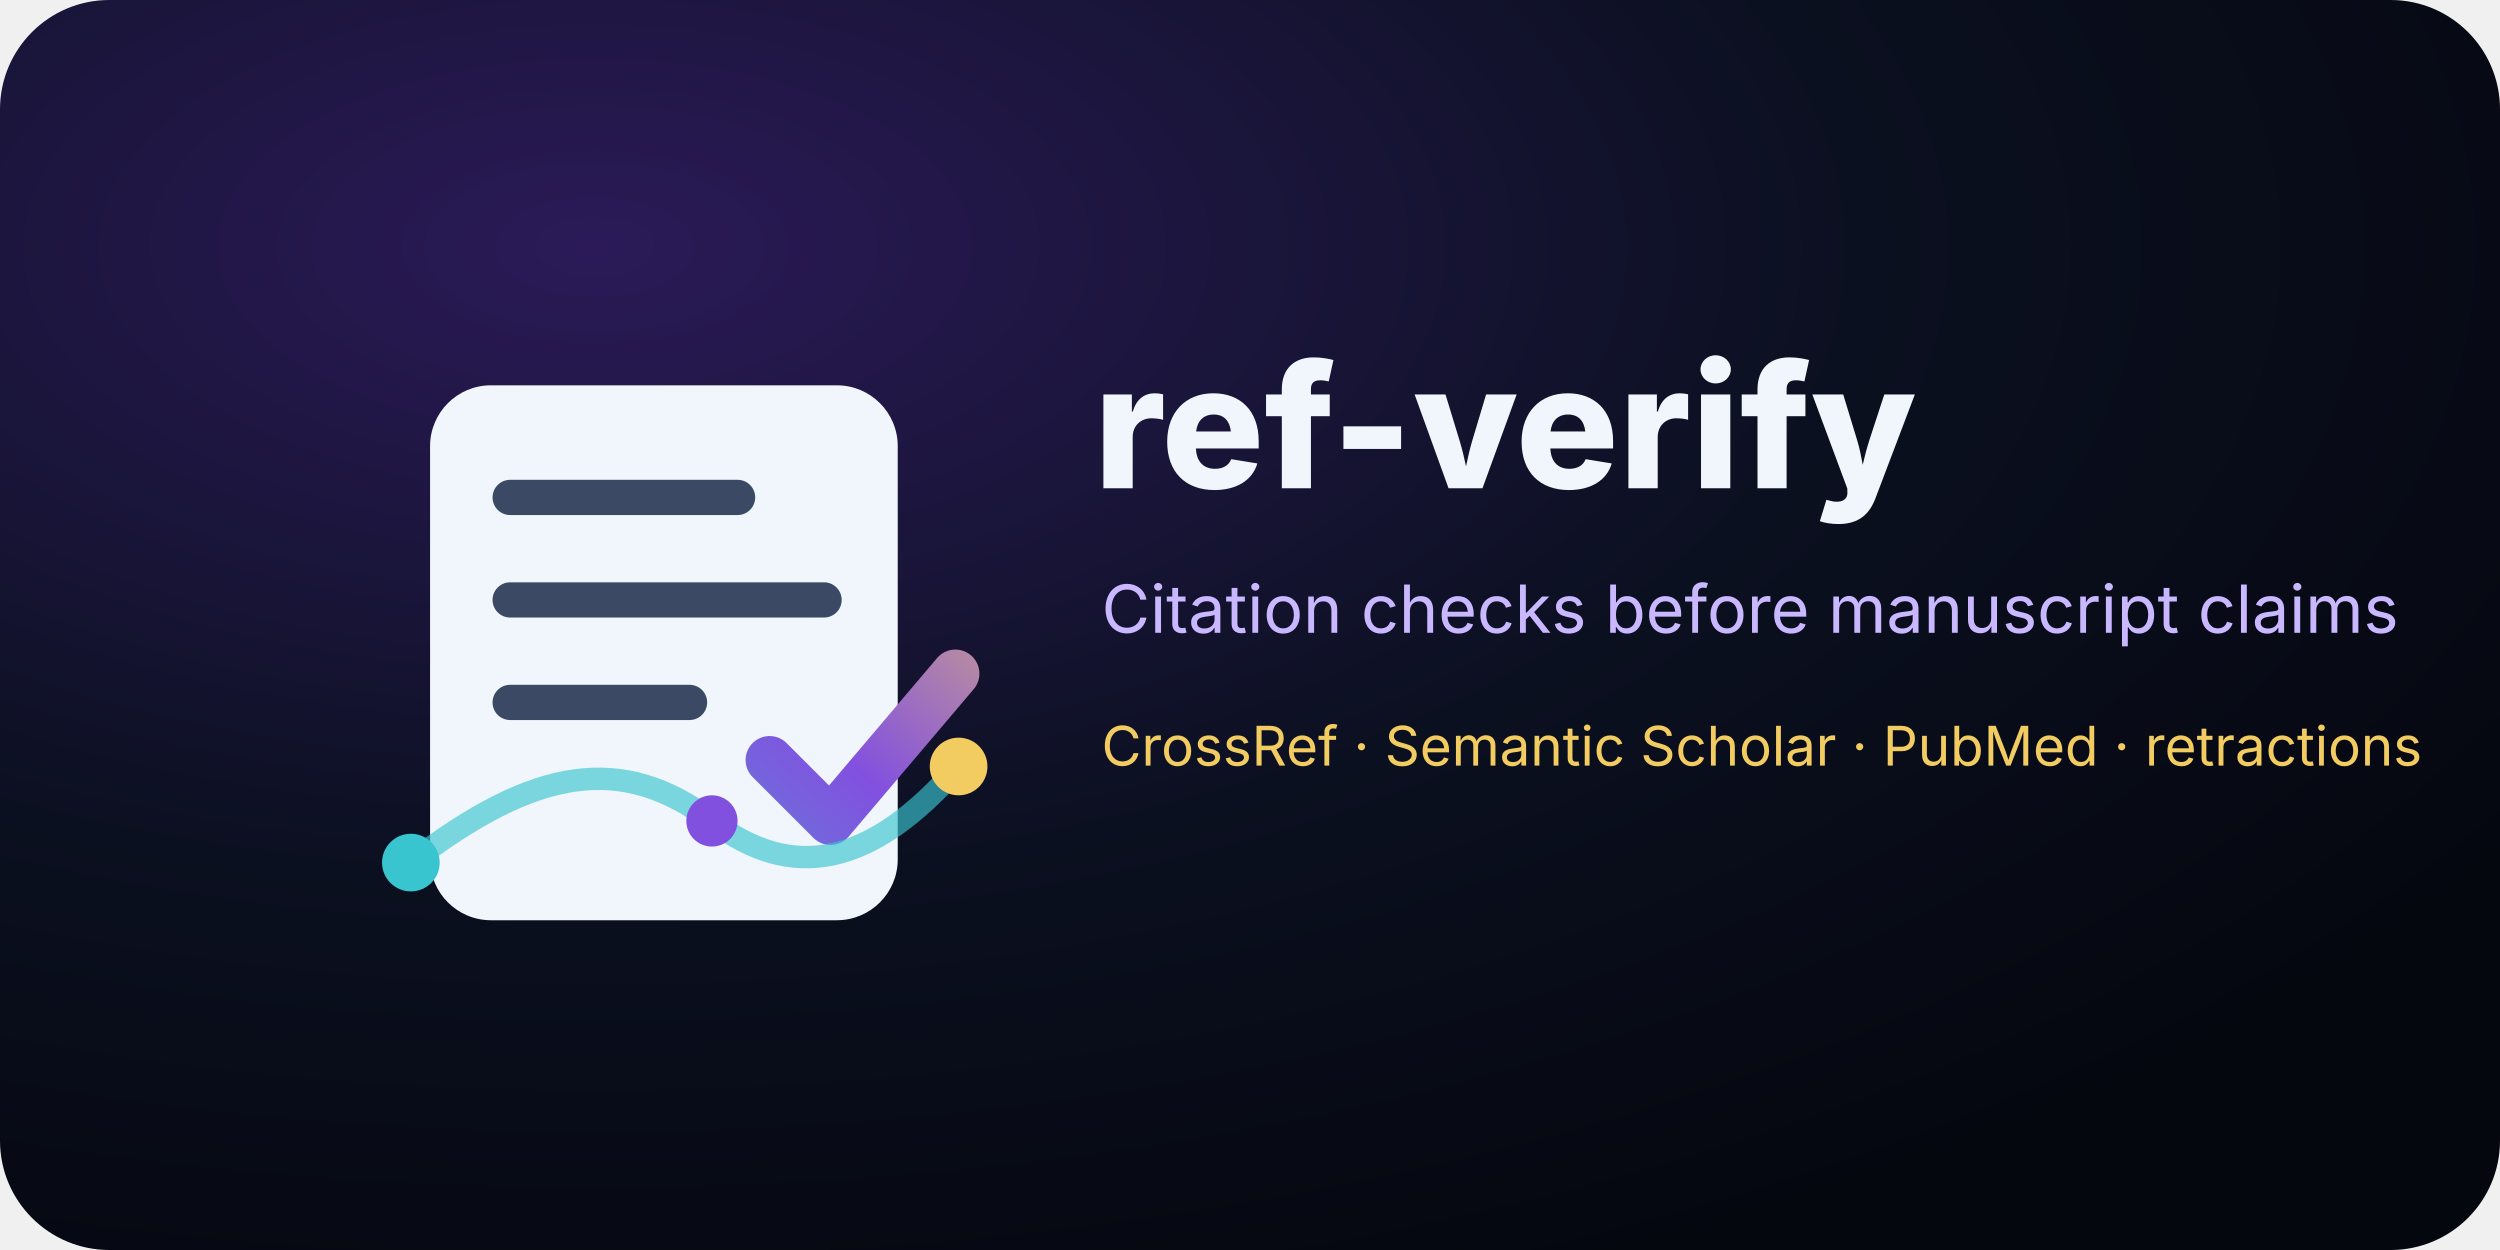
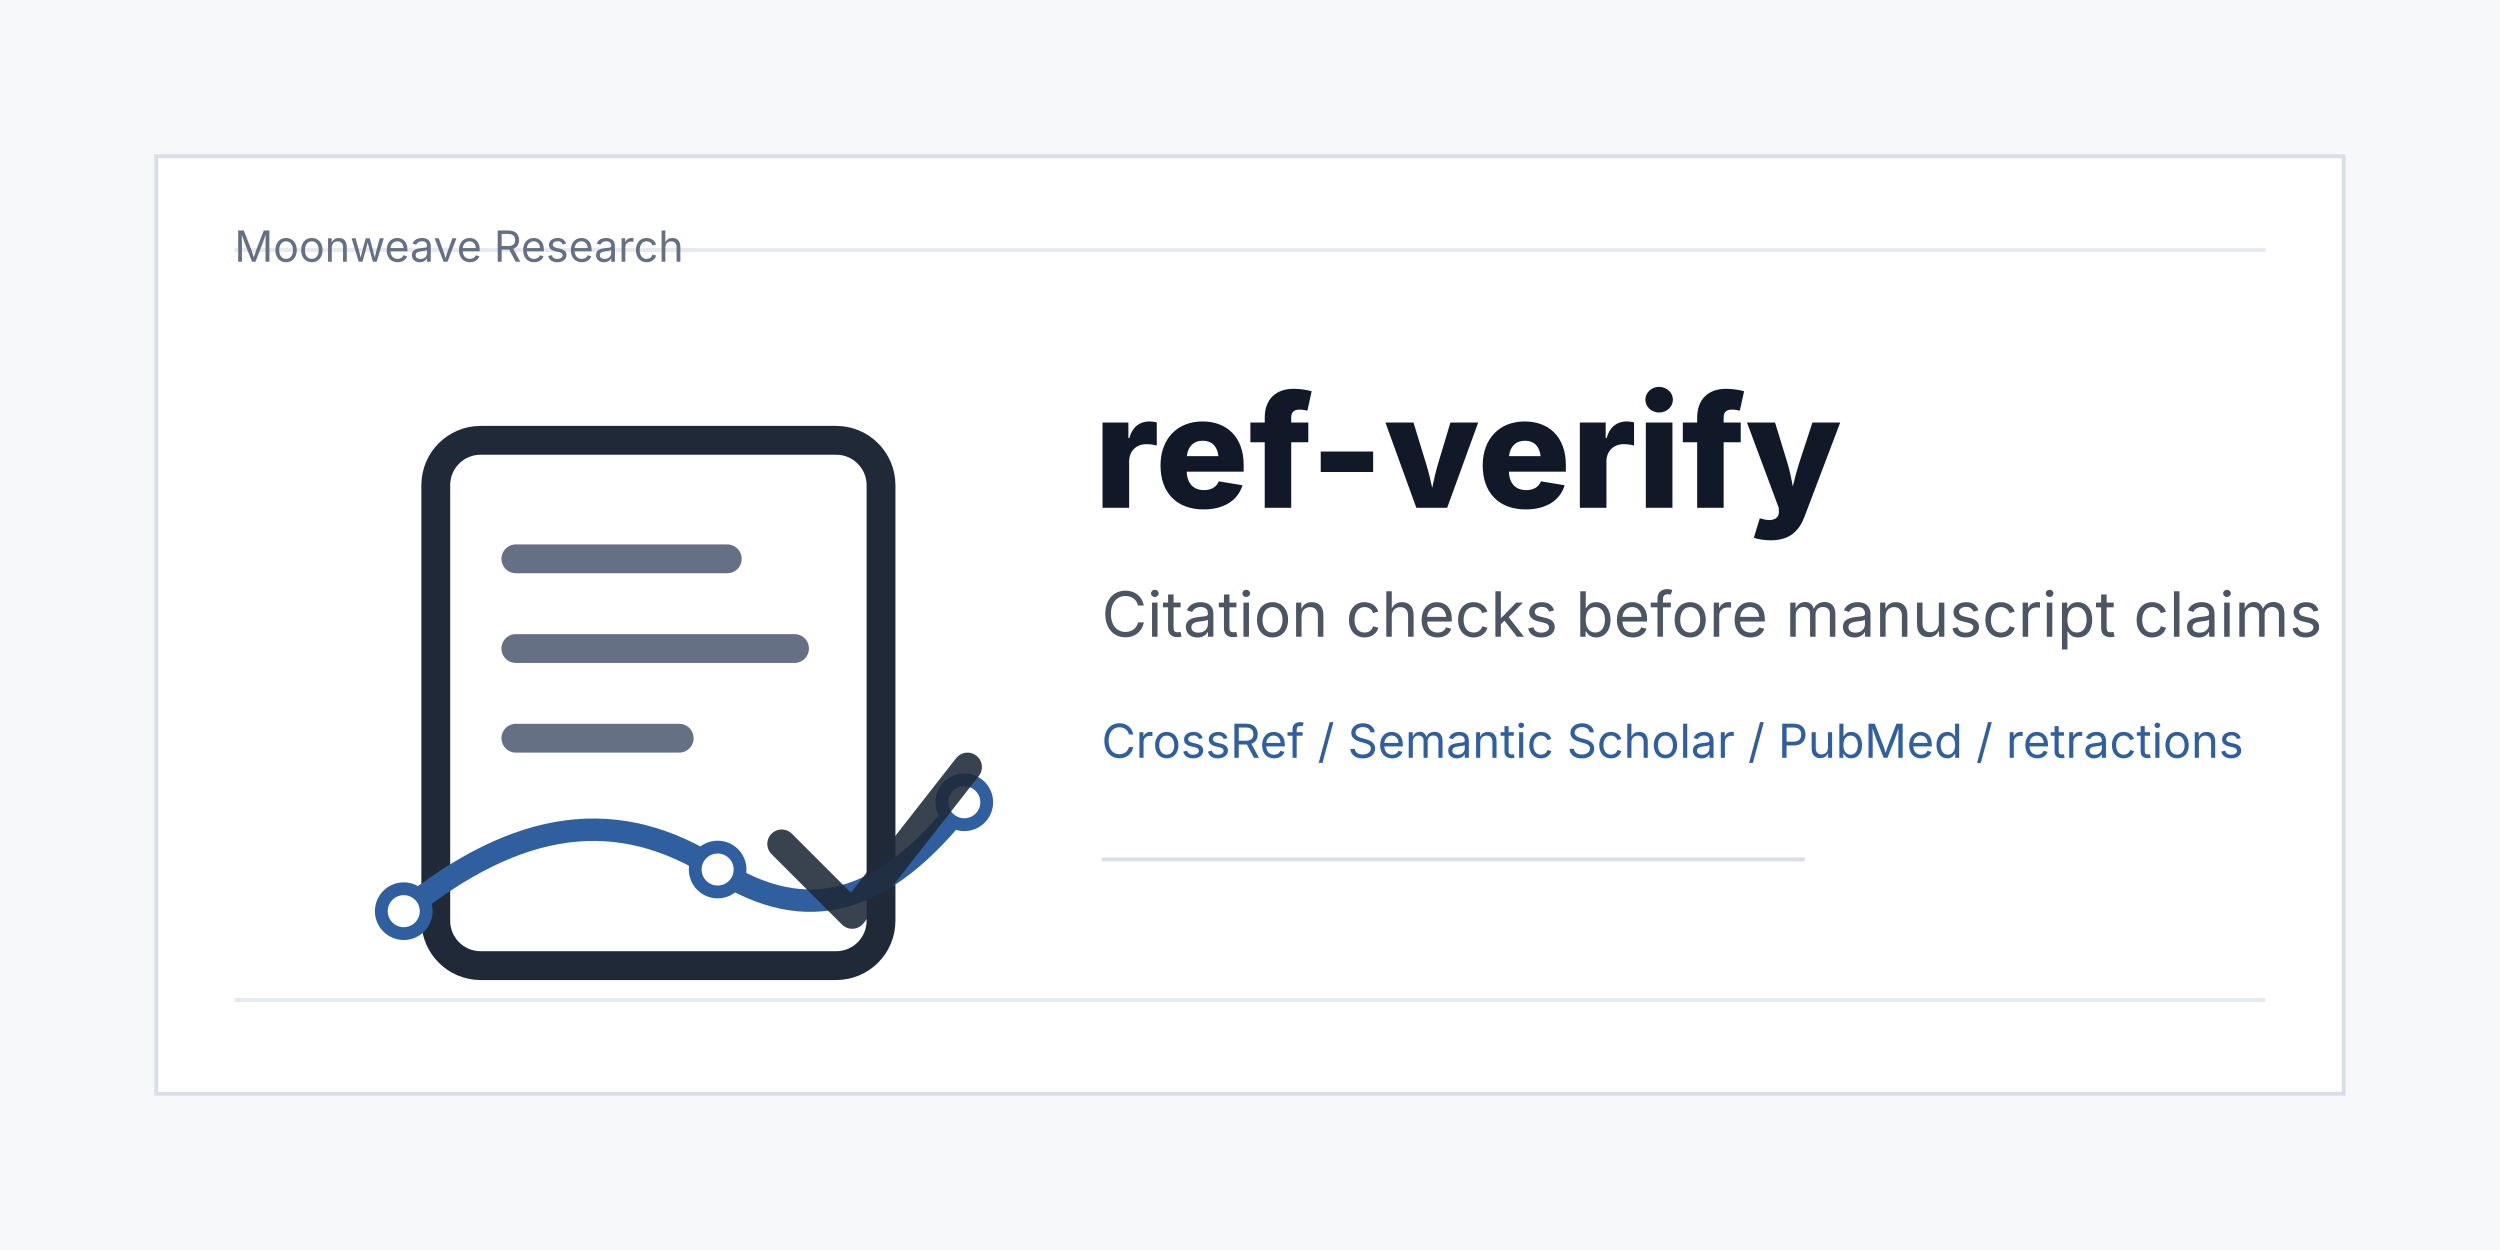
<svg xmlns="http://www.w3.org/2000/svg" viewBox="0 0 1280 640">
-   <defs>
-     <radialGradient id="bg" cx="24%" cy="20%" r="90%">
-       <stop offset="0" stop-color="#2b1a58" />
-       <stop offset="0.56" stop-color="#0b1020" />
-       <stop offset="1" stop-color="#05070f" />
-     </radialGradient>
-     <linearGradient id="g" x1="150" y1="500" x2="480" y2="140" gradientUnits="userSpaceOnUse">
-       <stop offset="0" stop-color="#39c5cf" />
-       <stop offset="0.55" stop-color="#8250df" />
-       <stop offset="1" stop-color="#f2cc60" />
-     </linearGradient>
-   </defs>
-   <rect width="1280" height="640" rx="56" fill="url(#bg)" />
-   <g transform="translate(130 112) scale(.82)">
-     <rect x="110" y="104" width="292" height="334" rx="38" fill="#f0f6fc" />
-     <path d="M160 174h142M160 238h196M160 302h112" stroke="#3b4965" stroke-width="22" stroke-linecap="round" />
-     <path d="M322 338l38 38 78-92" fill="none" stroke="url(#g)" stroke-width="30" stroke-linecap="round" stroke-linejoin="round" />
-     <path d="M98 402c78-60 132-68 188-26 50 38 99 29 154-34" fill="none" stroke="#39c5cf" stroke-width="14" stroke-linecap="round" opacity="0.65" />
-     <circle cx="98" cy="402" r="18" fill="#39c5cf" />
-     <circle cx="286" cy="376" r="16" fill="#8250df" />
-     <circle cx="440" cy="342" r="18" fill="#f2cc60" />
+   <rect width="1280" height="640" fill="#f7f8fa" />
+   <path d="M80 80h1120v480H80z" fill="#ffffff" stroke="#d9dee8" stroke-width="2" />
+   <path d="M120 128h1040M120 512h1040" stroke="#e6eaf0" stroke-width="2" />
+   <text x="120" y="134" fill="#667085" font-family="Inter, Arial, sans-serif" font-size="22" letter-spacing="0">Moonweave Research</text>
+   <g transform="translate(128 150) scale(.82)">
+     <rect x="116" y="92" width="278" height="328" rx="28" fill="#ffffff" stroke="#1f2937" stroke-width="18" />
+     <path d="M166 166h132M166 222h174M166 278h102" stroke="#667085" stroke-width="18" stroke-linecap="round" />
+     <path d="M96 386c72-58 134-66 196-26 56 36 104 22 154-42" fill="none" stroke="#2f5f9f" stroke-width="14" stroke-linecap="round" />
+     <circle cx="96" cy="386" r="14" fill="#ffffff" stroke="#2f5f9f" stroke-width="8" />
+     <circle cx="292" cy="360" r="14" fill="#ffffff" stroke="#2f5f9f" stroke-width="8" />
+     <circle cx="446" cy="318" r="14" fill="#ffffff" stroke="#2f5f9f" stroke-width="8" />
+     <path d="M332 344l44 44 72-92" fill="none" stroke="#1f2937" stroke-width="18" stroke-linecap="round" stroke-linejoin="round" opacity="0.88" />
  </g>
-   <text x="560" y="250" fill="#f0f6fc" font-family="Inter, Arial, sans-serif" font-size="88" font-weight="800">ref-verify</text>
-   <text x="564" y="324" fill="#c9b8ff" font-family="Inter, Arial, sans-serif" font-size="34">Citation checks before manuscript claims</text>
-   <text x="564" y="392" fill="#f2cc60" font-family="Inter, Arial, sans-serif" font-size="28">CrossRef · Semantic Scholar · PubMed · retractions</text>
+   <text x="560" y="260" fill="#111827" font-family="Inter, Arial, sans-serif" font-size="80" font-weight="760">ref-verify</text>
+   <text x="564" y="326" fill="#4b5563" font-family="Inter, Arial, sans-serif" font-size="32">Citation checks before manuscript claims</text>
+   <text x="564" y="388" fill="#2f5f9f" font-family="Inter, Arial, sans-serif" font-size="24">CrossRef / Semantic Scholar / PubMed / retractions</text>
+   <path d="M564 440h360" stroke="#d9dee8" stroke-width="2" />
</svg>
